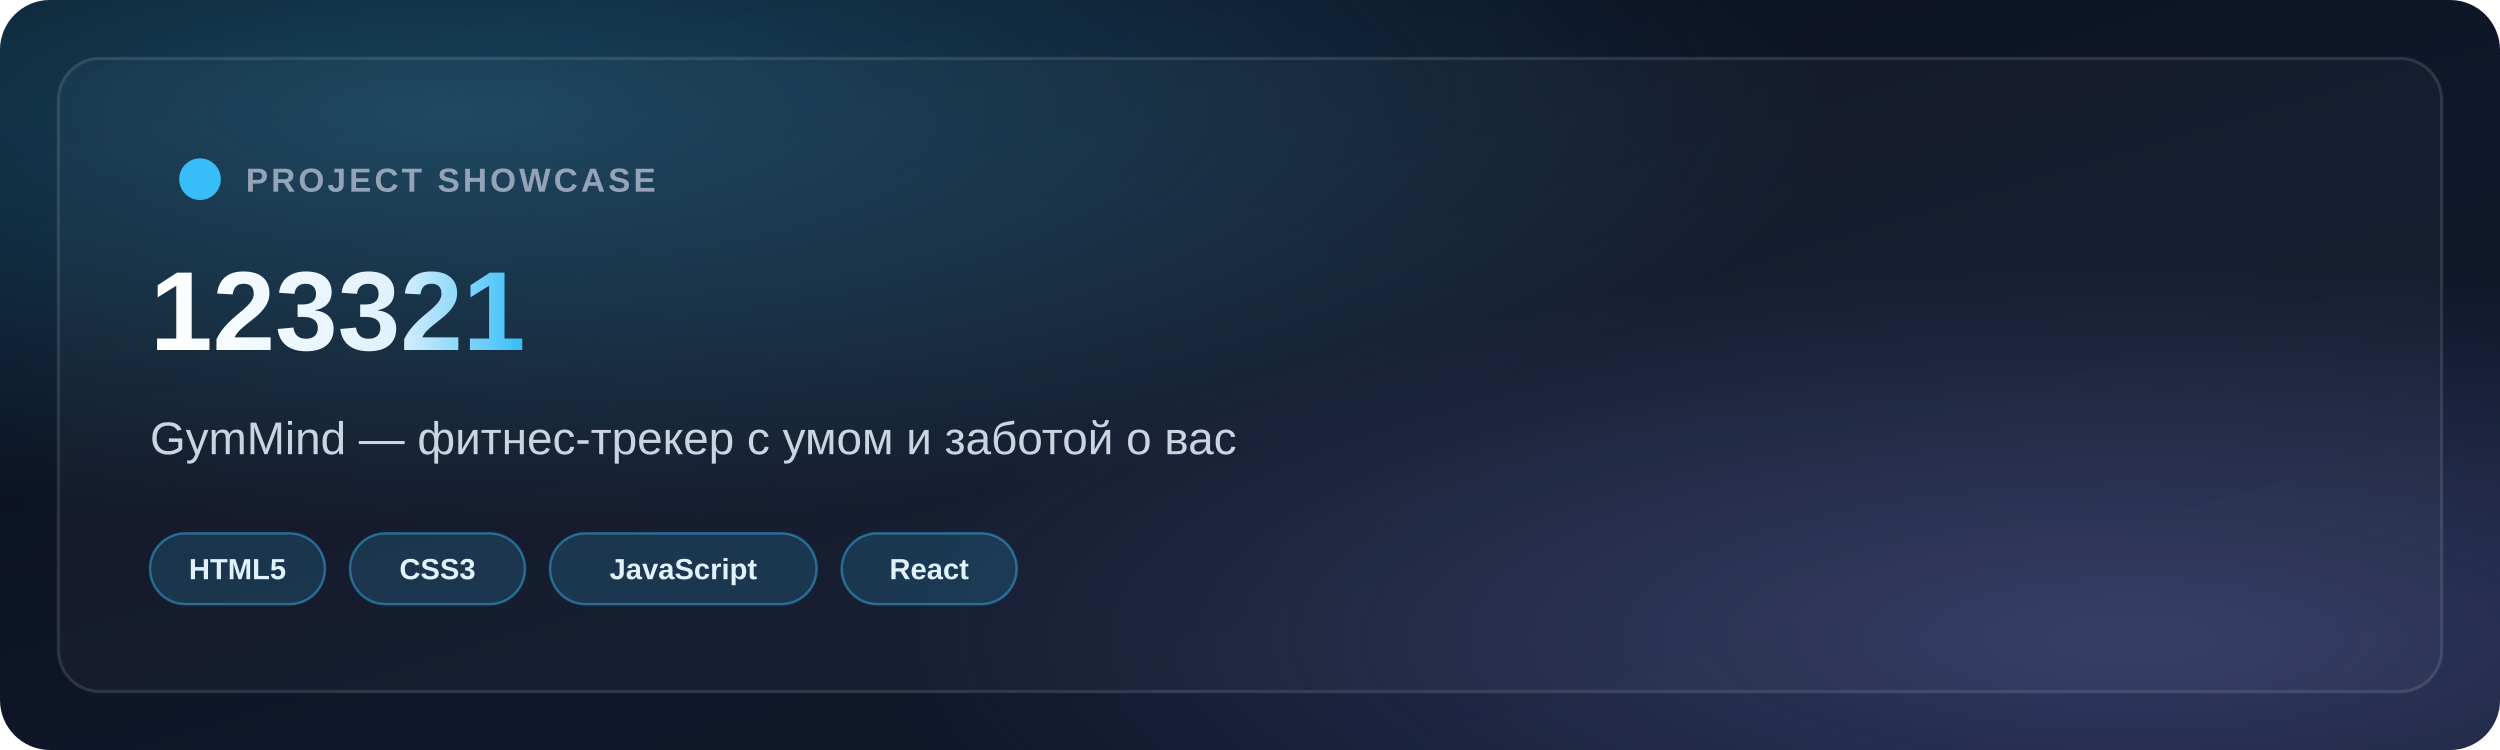
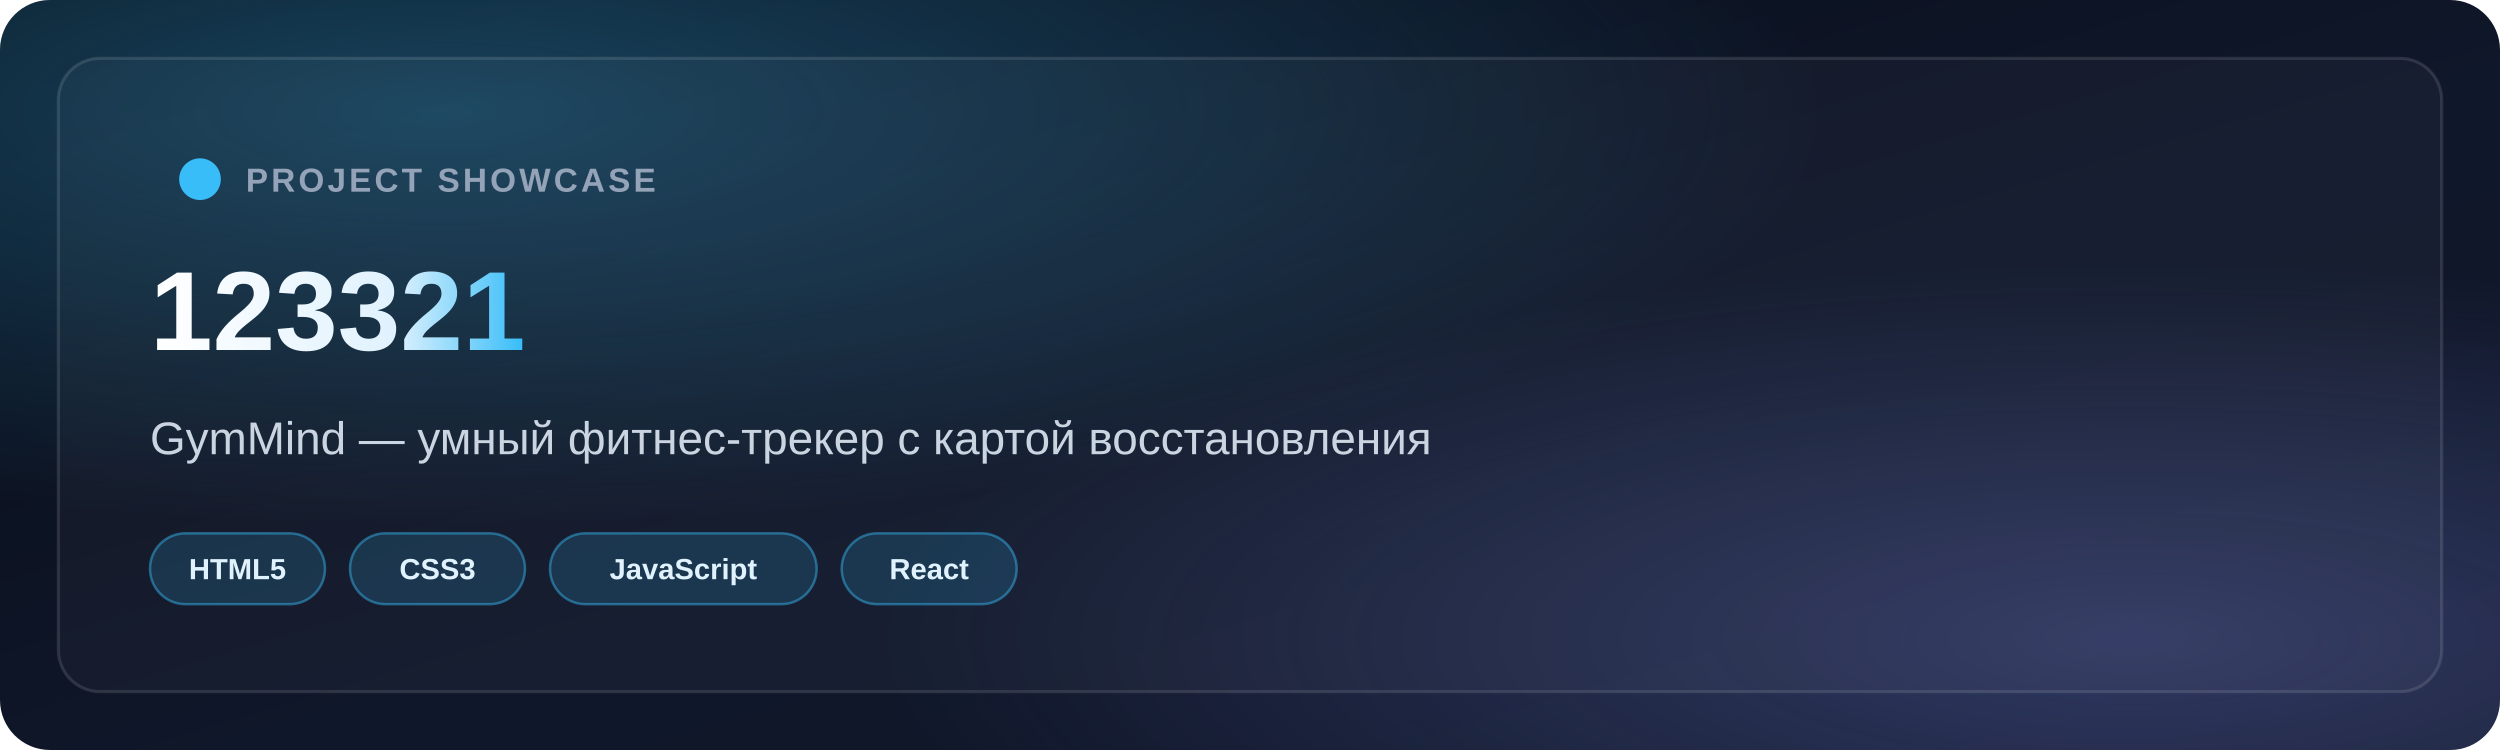
<svg xmlns="http://www.w3.org/2000/svg" width="1200" height="360" viewBox="0 0 1200 360">
  <defs>
    <linearGradient id="bg" x1="0" y1="0" x2="1" y2="1">
      <stop offset="0%" stop-color="#070b14" />
      <stop offset="55%" stop-color="#0f172a" />
      <stop offset="100%" stop-color="#111827" />
    </linearGradient>
    <radialGradient id="glow1" cx="18%" cy="15%" r="55%">
      <stop offset="0%" stop-color="#38bdf8" stop-opacity="0.30" />
      <stop offset="100%" stop-color="#38bdf8" stop-opacity="0" />
    </radialGradient>
    <radialGradient id="glow2" cx="85%" cy="85%" r="50%">
      <stop offset="0%" stop-color="#818cf8" stop-opacity="0.28" />
      <stop offset="100%" stop-color="#818cf8" stop-opacity="0" />
    </radialGradient>
    <linearGradient id="titleGrad" x1="0" y1="0" x2="1" y2="0">
      <stop offset="0%" stop-color="#ffffff" />
      <stop offset="65%" stop-color="#e0f2fe" />
      <stop offset="100%" stop-color="#38bdf8" />
    </linearGradient>
  </defs>
  <rect width="1200" height="360" rx="24" fill="url(#bg)" />
  <rect width="1200" height="360" rx="24" fill="url(#glow1)" />
  <rect width="1200" height="360" rx="24" fill="url(#glow2)" />
  <rect x="28" y="28" width="1144" height="304" rx="20" fill="rgba(255,255,255,0.035)" stroke="rgba(255,255,255,0.12)" stroke-width="1.5" />
  <circle cx="96" cy="86" r="10" fill="#38bdf8" />
  <text x="118" y="92" fill="#94a3b8" font-family="Segoe UI, Arial, sans-serif" font-size="16" font-weight="600" letter-spacing="1.5">PROJECT SHOWCASE</text>
  <text x="72" y="168" fill="url(#titleGrad)" font-family="Segoe UI, Arial, sans-serif" font-size="54" font-weight="800">123321</text>
-   <text x="72" y="218" fill="#cbd5e1" font-family="Segoe UI, Arial, sans-serif" font-size="22" font-weight="400">GymMind — фитнес-трекер с умом и заботой о вас</text>
+   <text x="72" y="218" fill="#cbd5e1" font-family="Segoe UI, Arial, sans-serif" font-size="22" font-weight="400">GymMind — умный фитнес-трекер с картой восстановления</text>
  <g transform="translate(72, 256)">
    <rect width="84" height="34" rx="17" fill="rgba(56,189,248,0.16)" stroke="rgba(56,189,248,0.45)" stroke-width="1.2" />
    <text x="42" y="22" text-anchor="middle" fill="#e0f2fe" font-family="Segoe UI, Arial, sans-serif" font-size="14" font-weight="600">HTML5</text>
  </g>
  <g transform="translate(168, 256)">
    <rect width="84" height="34" rx="17" fill="rgba(56,189,248,0.16)" stroke="rgba(56,189,248,0.45)" stroke-width="1.2" />
    <text x="42" y="22" text-anchor="middle" fill="#e0f2fe" font-family="Segoe UI, Arial, sans-serif" font-size="14" font-weight="600">CSS3</text>
  </g>
  <g transform="translate(264, 256)">
    <rect width="128" height="34" rx="17" fill="rgba(56,189,248,0.16)" stroke="rgba(56,189,248,0.45)" stroke-width="1.2" />
    <text x="64" y="22" text-anchor="middle" fill="#e0f2fe" font-family="Segoe UI, Arial, sans-serif" font-size="14" font-weight="600">JavaScript</text>
  </g>
  <g transform="translate(404, 256)">
    <rect width="84" height="34" rx="17" fill="rgba(56,189,248,0.16)" stroke="rgba(56,189,248,0.45)" stroke-width="1.2" />
    <text x="42" y="22" text-anchor="middle" fill="#e0f2fe" font-family="Segoe UI, Arial, sans-serif" font-size="14" font-weight="600">React</text>
  </g>
</svg>
